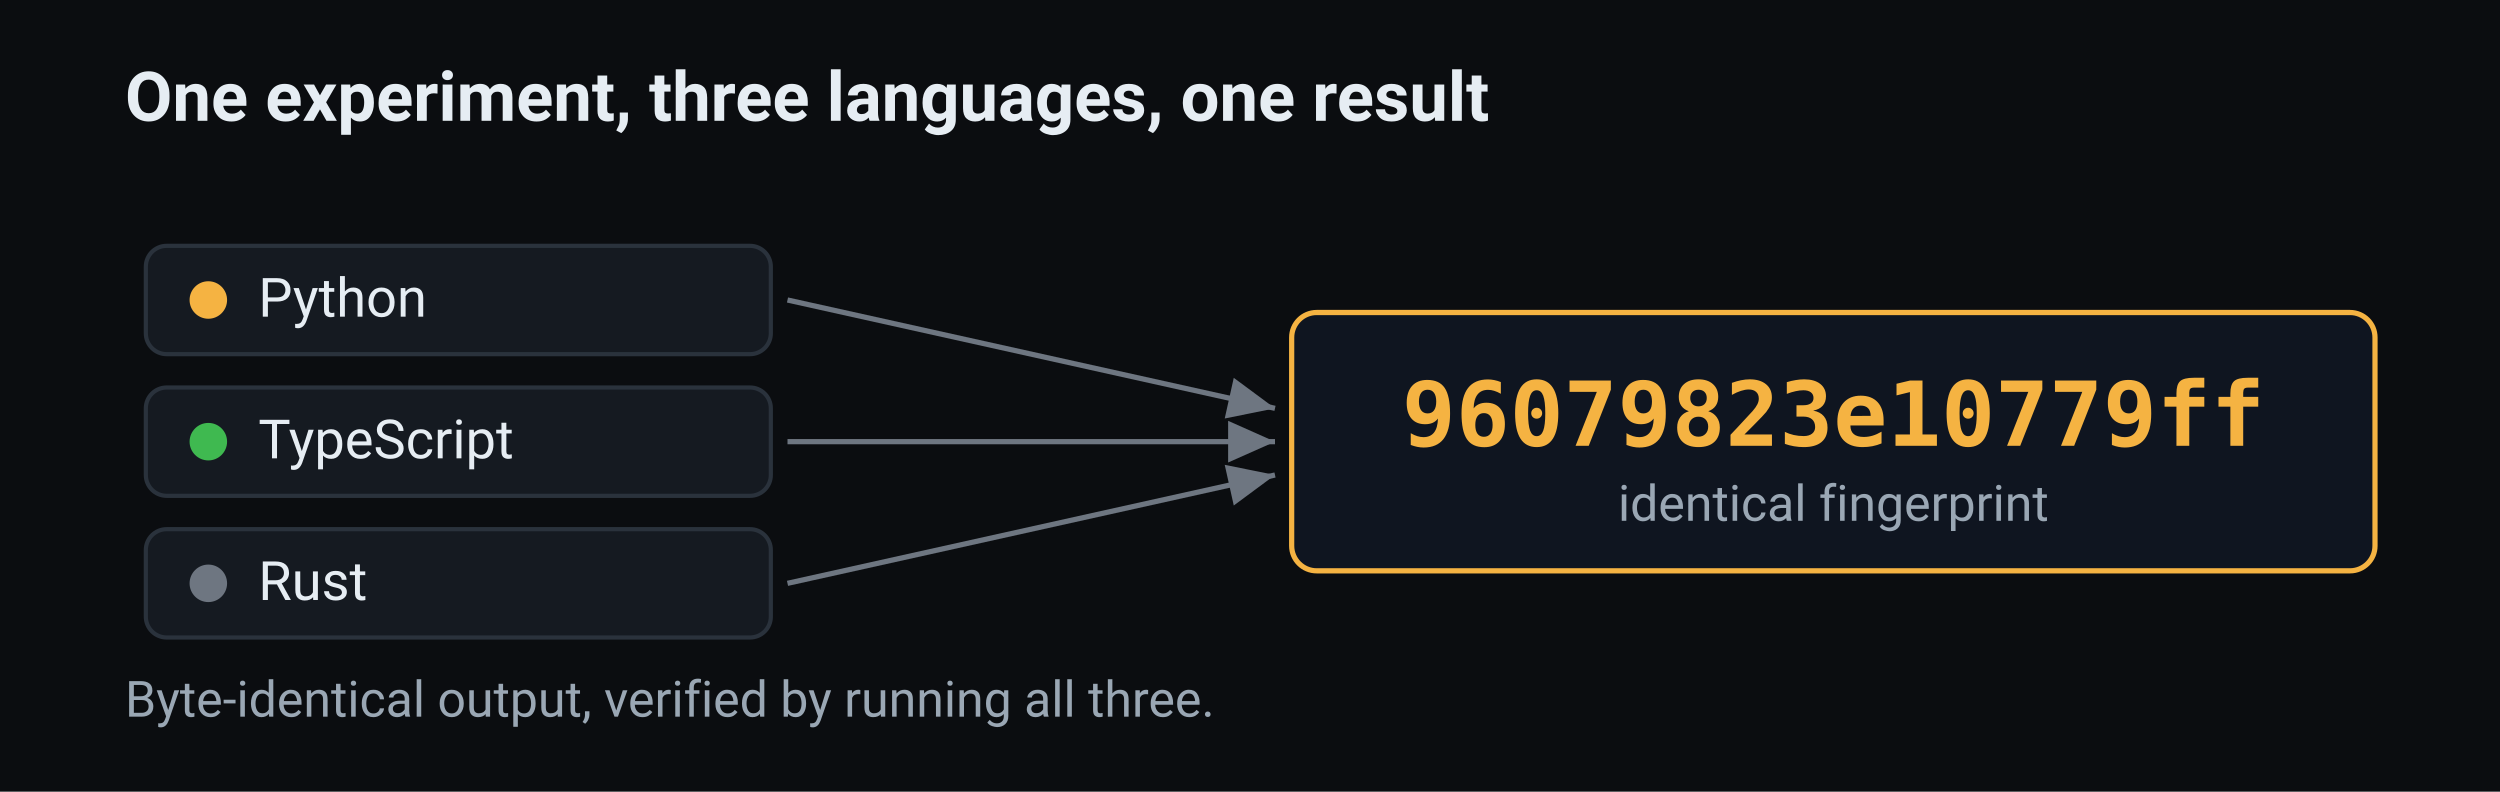
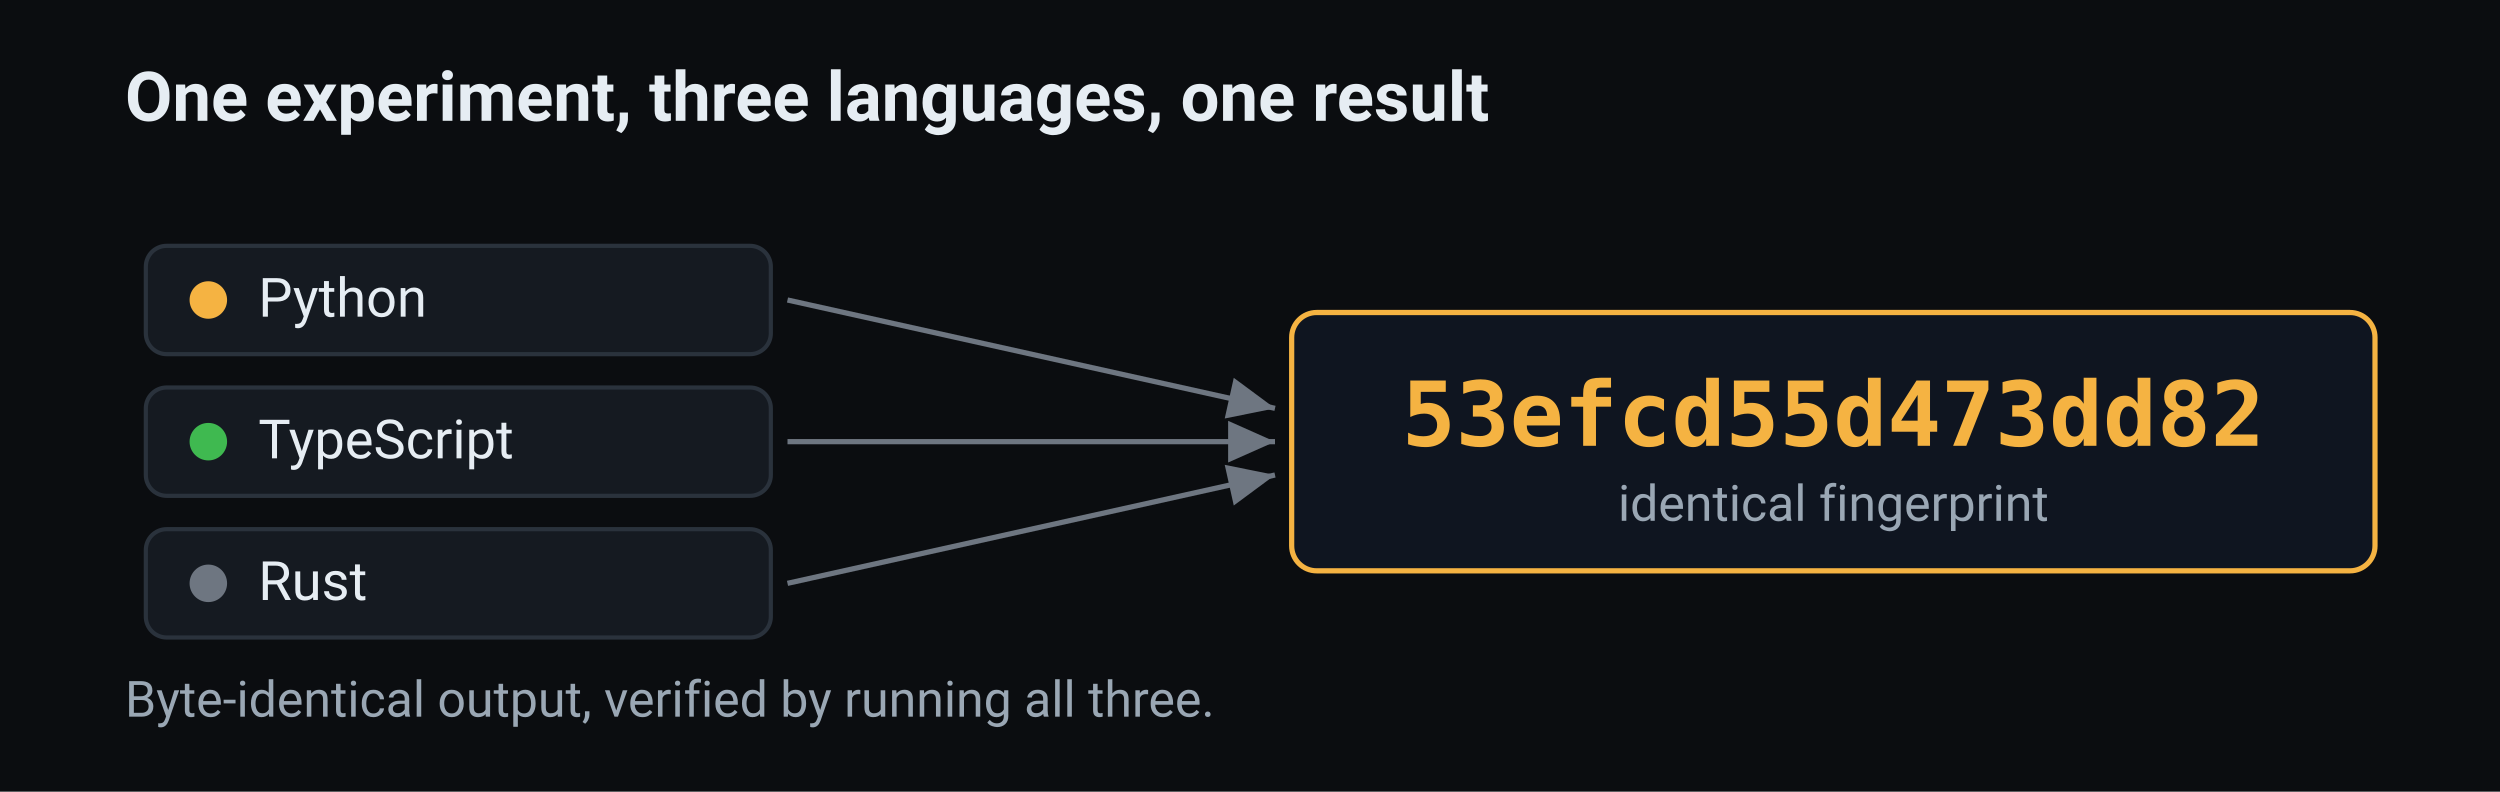
<svg xmlns="http://www.w3.org/2000/svg" viewBox="0 0 1200 380" font-family="-apple-system,Segoe UI,Roboto,Helvetica,Arial,sans-serif">
  <defs>
    <marker id="a" markerWidth="12" markerHeight="12" refX="9" refY="4" orient="auto">
      <path d="M0,0 L9,4 L0,8 Z" fill="#6e7681" />
    </marker>
  </defs>
  <rect width="1200" height="380" fill="#0b0d10" />
  <text x="60" y="58" font-size="33" font-weight="700" fill="#e6edf3">One experiment, three languages, one result</text>
  <rect x="70" y="118" width="300" height="52" rx="10" fill="#151a21" stroke="#2a323c" stroke-width="2" />
  <circle cx="100" cy="144" r="9" fill="#f5b342" />
  <text x="124" y="152" font-size="26" fill="#e6edf3">Python</text>
  <rect x="70" y="186" width="300" height="52" rx="10" fill="#151a21" stroke="#2a323c" stroke-width="2" />
  <circle cx="100" cy="212" r="9" fill="#3fb950" />
  <text x="124" y="220" font-size="26" fill="#e6edf3">TypeScript</text>
  <rect x="70" y="254" width="300" height="52" rx="10" fill="#151a21" stroke="#2a323c" stroke-width="2" />
  <circle cx="100" cy="280" r="9" fill="#6e7681" />
  <text x="124" y="288" font-size="26" fill="#e6edf3">Rust</text>
  <line x1="378" y1="144" x2="612" y2="196" stroke="#6e7681" stroke-width="2.5" marker-end="url(#a)" />
  <line x1="378" y1="212" x2="612" y2="212" stroke="#6e7681" stroke-width="2.5" marker-end="url(#a)" />
  <line x1="378" y1="280" x2="612" y2="228" stroke="#6e7681" stroke-width="2.5" marker-end="url(#a)" />
  <rect x="620" y="150" width="520" height="124" rx="12" fill="#0f1520" stroke="#f5b342" stroke-width="2.5" />
-   <text x="880" y="214" font-size="43" font-weight="700" fill="#f5b342" text-anchor="middle" font-family="SFMono-Regular,Consolas,Menlo,monospace">96079823e10779ff</text>
+   <text x="880" y="214" font-size="43" font-weight="700" fill="#f5b342" text-anchor="middle" font-family="SFMono-Regular,Consolas,Menlo,monospace">53efcd55d473dd82</text>
  <text x="880" y="250" font-size="24" fill="#9aa7b4" text-anchor="middle">identical fingerprint</text>
  <text x="60" y="344" font-size="24" fill="#9aa7b4">Byte-identical output, verified by running all three.</text>
</svg>
